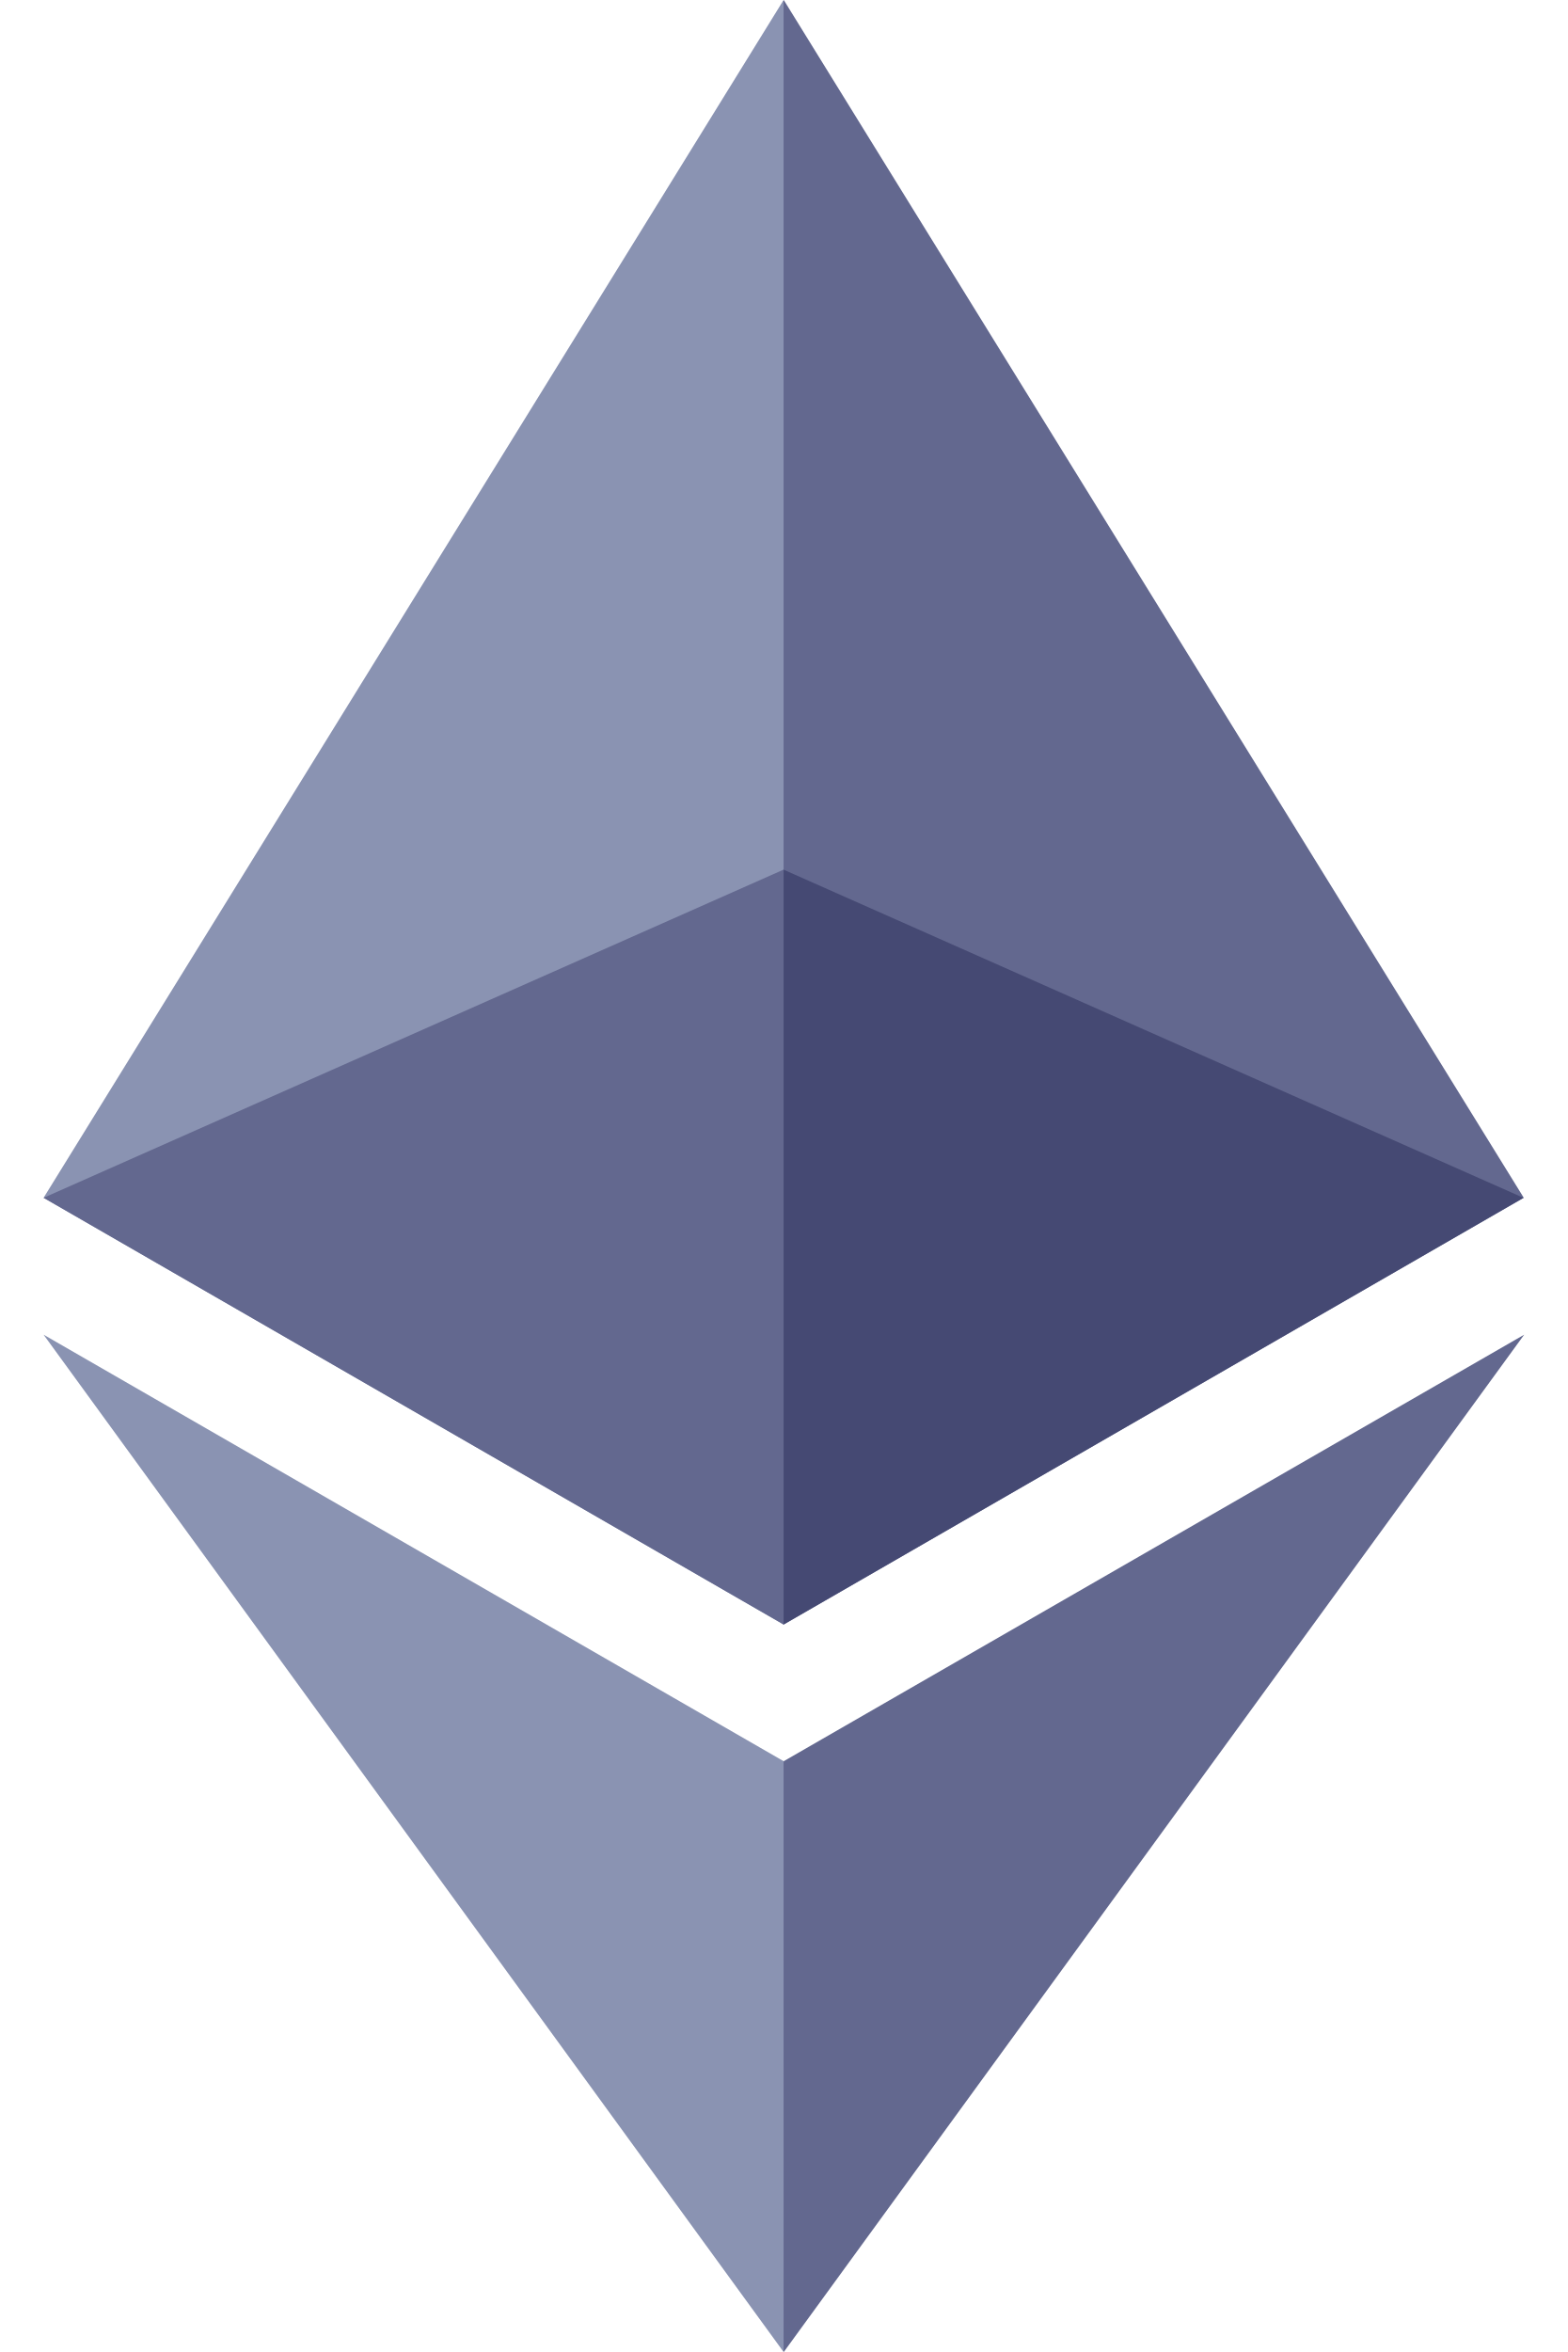
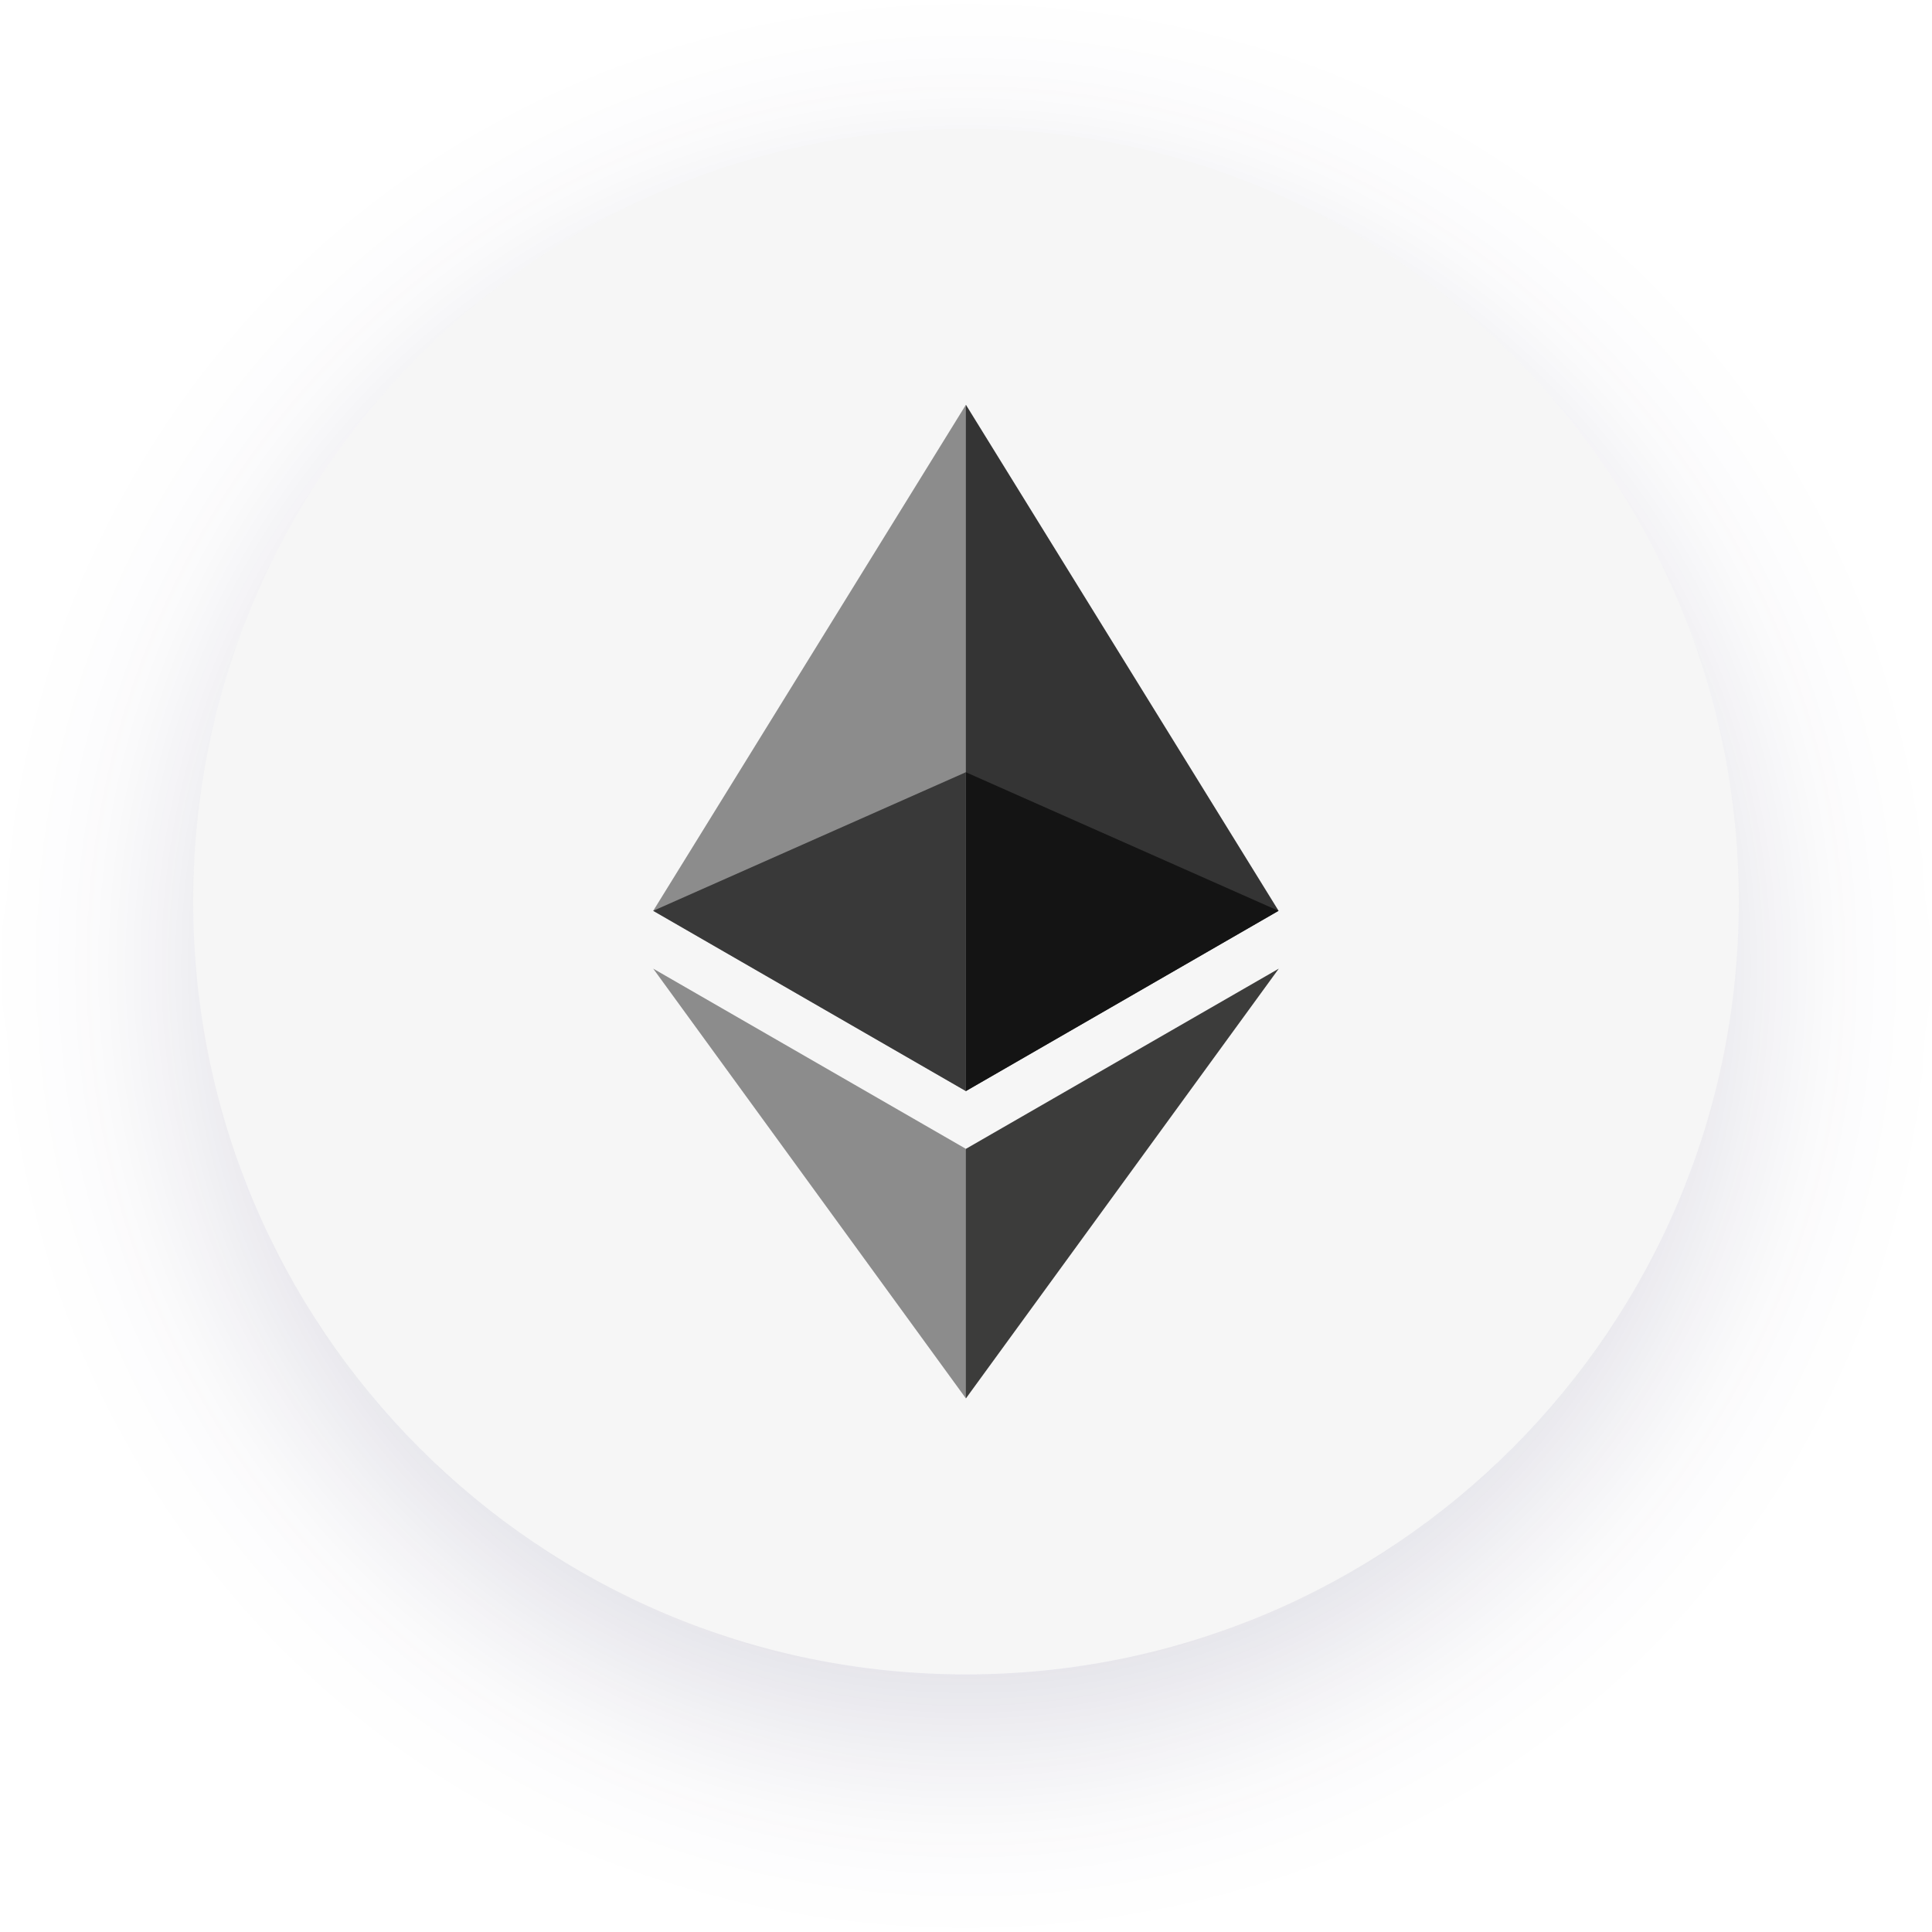
- <svg xmlns="http://www.w3.org/2000/svg" viewBox="0 0 20 30" fill="none">
-   <path d="M9.999 -6.10352e-05L9.793 0.684V20.52L9.999 20.721L19.44 15.278L9.999 -6.10352e-05Z" fill="#63688F" />
-   <path d="M9.997 -3.05176e-05L0.556 15.278L9.997 20.721V11.093V-3.05176e-05Z" fill="#8A93B2" />
-   <path d="M9.999 22.464L9.883 22.603V29.669L9.999 30L19.445 17.024L9.999 22.464Z" fill="#63688F" />
-   <path d="M9.997 30V22.464L0.556 17.024L9.997 30Z" fill="#8A93B2" />
-   <path d="M9.995 20.721L19.435 15.278L9.995 11.092V20.721Z" fill="#454973" />
-   <path d="M0.556 15.278L9.997 20.721V11.092L0.556 15.278Z" fill="#63688F" />
+ <svg xmlns="http://www.w3.org/2000/svg" width="30" height="30" viewBox="0 0 30 30" fill="none">
+   <g filter="url(#filter0_d_394_65062)">
+     <circle cx="15" cy="14" r="12" fill="#F6F6F6" />
+     <path d="M14.999 6.286L14.893 6.637V16.839L14.999 16.942L19.854 14.143L14.999 6.286Z" fill="#343434" />
+     <path d="M14.998 6.286L10.143 14.143L14.998 16.942V11.991V6.286Z" fill="#8C8C8C" />
+     <path d="M14.999 17.839L14.939 17.91V21.544L14.999 21.714L19.857 15.041L14.999 17.839Z" fill="#3C3C3B" />
+     <path d="M14.998 21.714V17.839L10.143 15.041L14.998 21.714Z" fill="#8C8C8C" />
+     <path d="M14.997 16.942L19.852 14.143L14.997 11.991V16.942Z" fill="#141414" />
+     <path d="M10.143 14.143L14.998 16.942V11.991L10.143 14.143Z" fill="#393939" />
+   </g>
+   <defs>
+     <filter id="filter0_d_394_65062" x="0" y="0" width="30" height="30" filterUnits="userSpaceOnUse" color-interpolation-filters="sRGB">
+       <feFlood flood-opacity="0" result="BackgroundImageFix" />
+       <feColorMatrix in="SourceAlpha" type="matrix" values="0 0 0 0 0 0 0 0 0 0 0 0 0 0 0 0 0 0 127 0" result="hardAlpha" />
+       <feOffset dy="1" />
+       <feGaussianBlur stdDeviation="1.5" />
+       <feColorMatrix type="matrix" values="0 0 0 0 0.129 0 0 0 0 0.106 0 0 0 0 0.306 0 0 0 0.15 0" />
+       <feBlend mode="normal" in2="BackgroundImageFix" result="effect1_dropShadow_394_65062" />
+       <feBlend mode="normal" in="SourceGraphic" in2="effect1_dropShadow_394_65062" result="shape" />
+     </filter>
+   </defs>
</svg>
